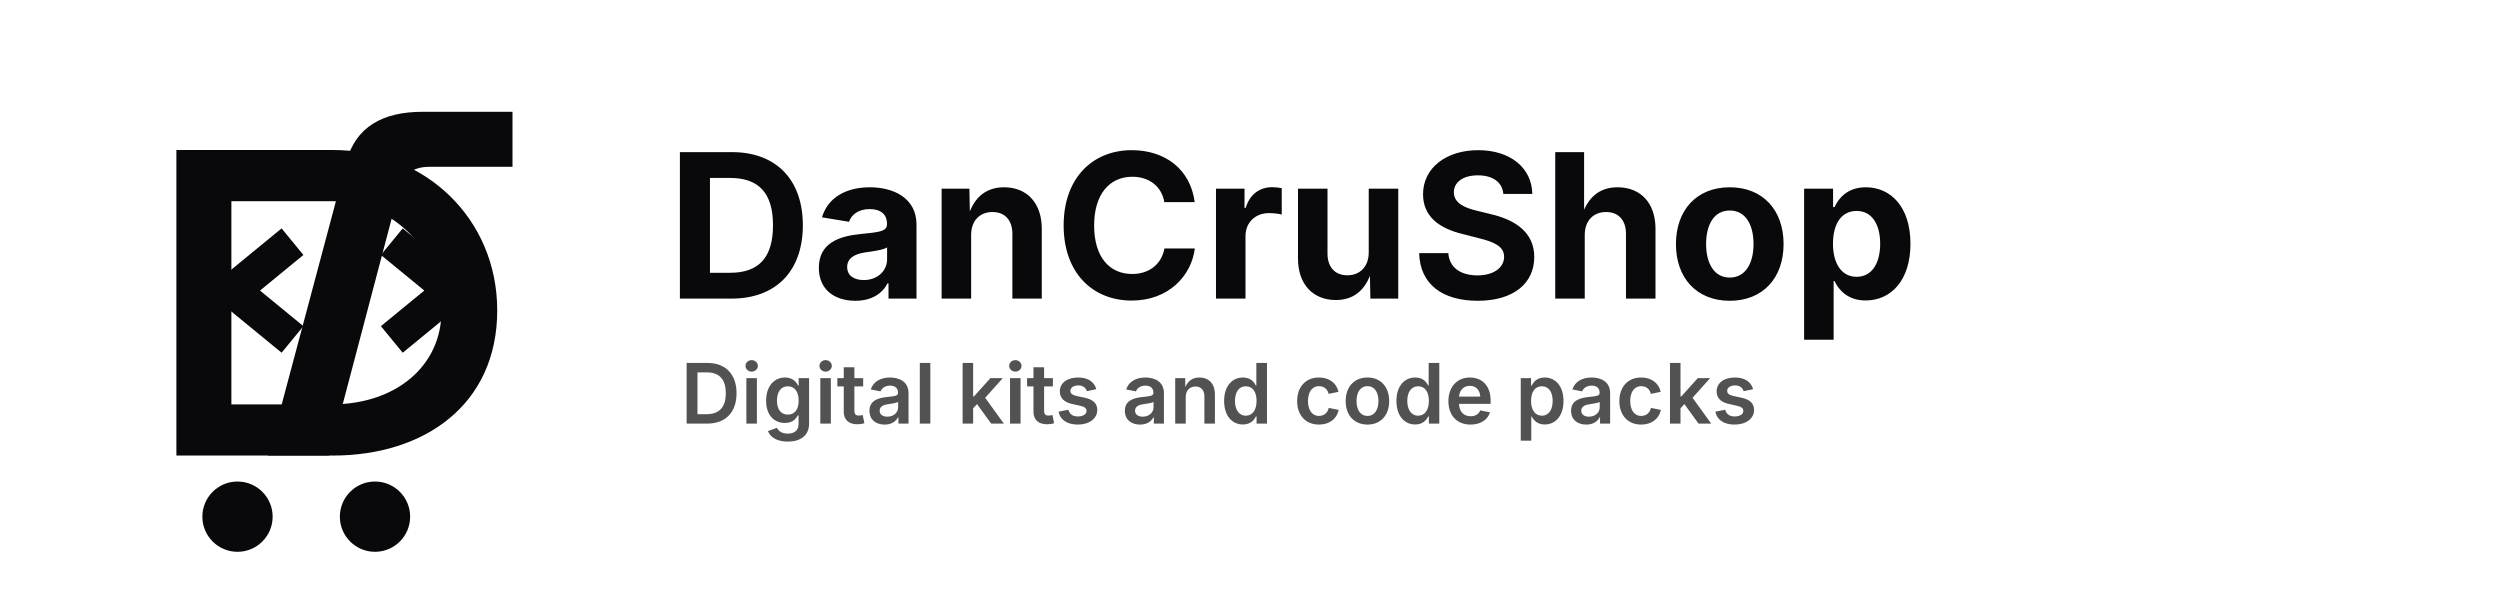
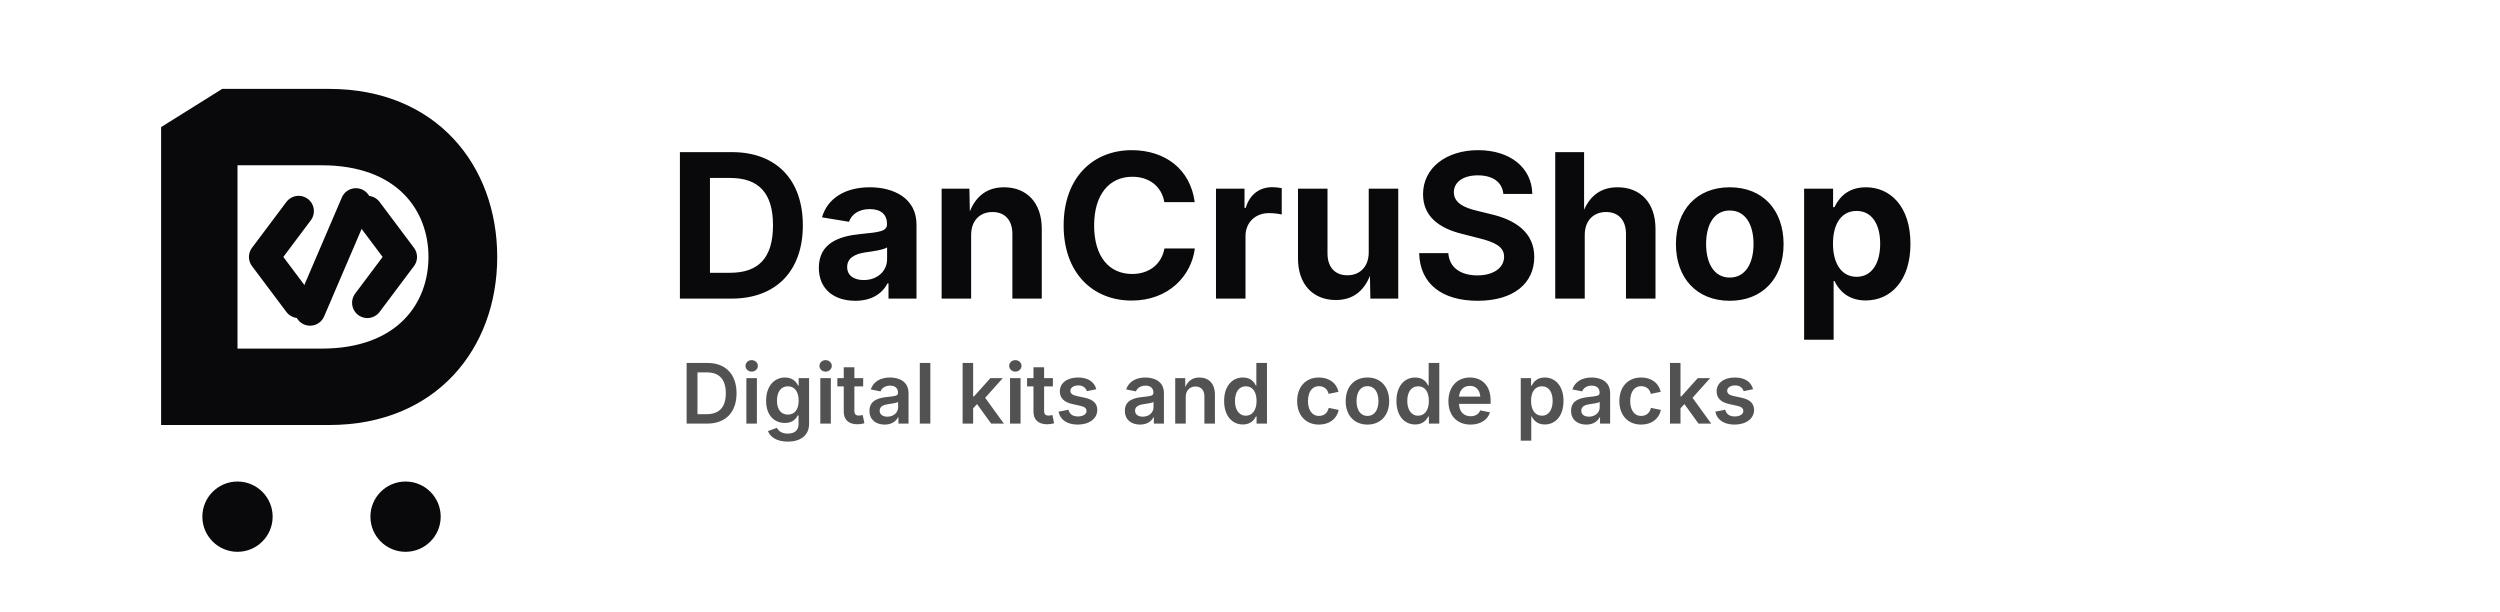
<svg xmlns="http://www.w3.org/2000/svg" width="360" height="88" viewBox="0 0 360 88" fill="none">
  <g transform="translate(10 4) scale(1.1)">
-     <path fill-rule="evenodd" clip-rule="evenodd" d="M14 16h20.5C46.6 16 56 25 56 37c0 12.4-9.6 19-21.5 19H14V16Zm7.2 6.7v26.6h13.1c8.4 0 14.4-5 14.4-12.2 0-7.7-6.1-14.4-14.4-14.4H21.2Z" fill="#09090B" />
-     <path d="M58 11v7.2H47.2c-2.5 0-3.5 1.1-4.1 3.3L34 56h-8l10.3-38.6C37.5 13 41 11 46.2 11H58Z" fill="#09090B" />
-     <path d="M29.2 28L21.4 34.4L29.2 40.8" stroke="#09090B" stroke-width="4.5" stroke-linecap="butt" stroke-linejoin="miter" />
-     <path d="M42.2 28L50 34.4L42.2 40.8" stroke="#09090B" stroke-width="4.5" stroke-linecap="butt" stroke-linejoin="miter" />
+     <path fill-rule="evenodd" clip-rule="evenodd" d="M12 13 20 8H34C48 8 56 18 56 30 56 42 48 52 34 52H12Z M22 18H33C43 18 47 24 47 30 47 36 43 42 33 42H22Z" fill="#09090B" />
+     <path d="M30 24 25.5 30 30 36" stroke="#09090B" stroke-width="4" stroke-linecap="round" stroke-linejoin="round" />
+     <path d="M37.5 23 31.5 37" stroke="#09090B" stroke-width="4" stroke-linecap="round" stroke-linejoin="round" />
+     <path d="M39 24 43.5 30 39 36" stroke="#09090B" stroke-width="4" stroke-linecap="round" stroke-linejoin="round" />
    <circle cx="22" cy="64" r="4.6" fill="#09090B" />
-     <circle cx="40" cy="64" r="4.6" fill="#09090B" />
+     <circle cx="44" cy="64" r="4.6" fill="#09090B" />
  </g>
  <text x="96" y="43" fill="#09090B" font-family="Geist, Inter, ui-sans-serif, system-ui, -apple-system, BlinkMacSystemFont, Segoe UI, sans-serif" font-size="29" font-weight="750">DanCruShop</text>
  <text x="98" y="61" fill="#525252" font-family="Geist, Inter, ui-sans-serif, system-ui, -apple-system, BlinkMacSystemFont, Segoe UI, sans-serif" font-size="12" font-weight="600">Digital kits and code packs</text>
</svg>
